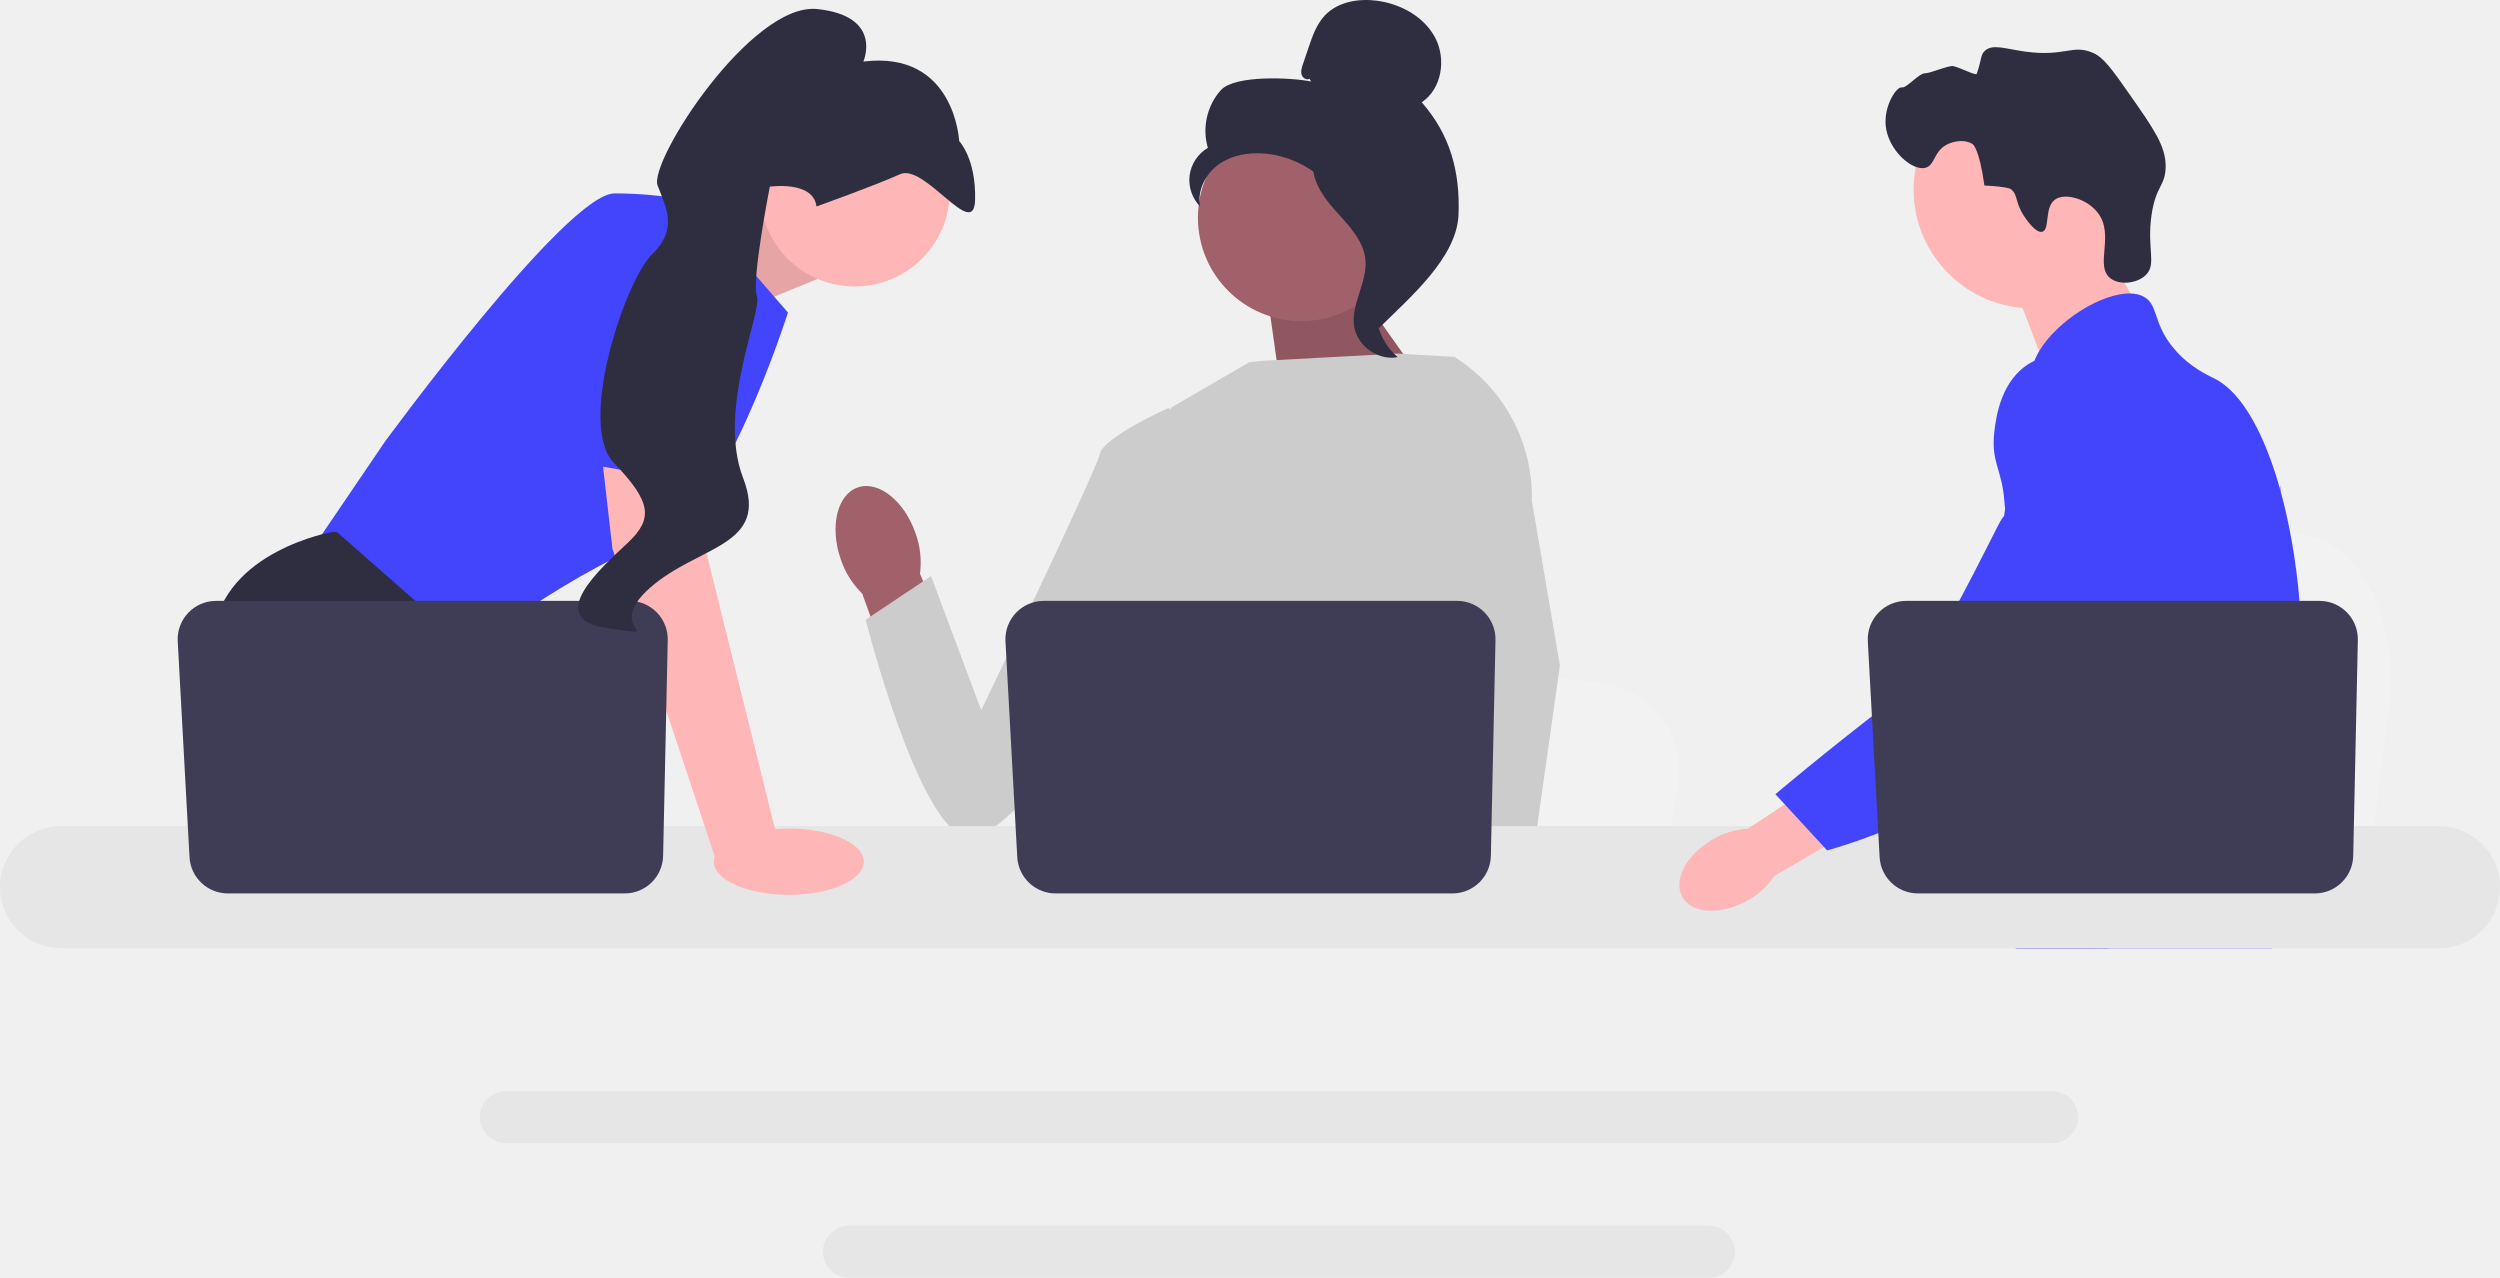
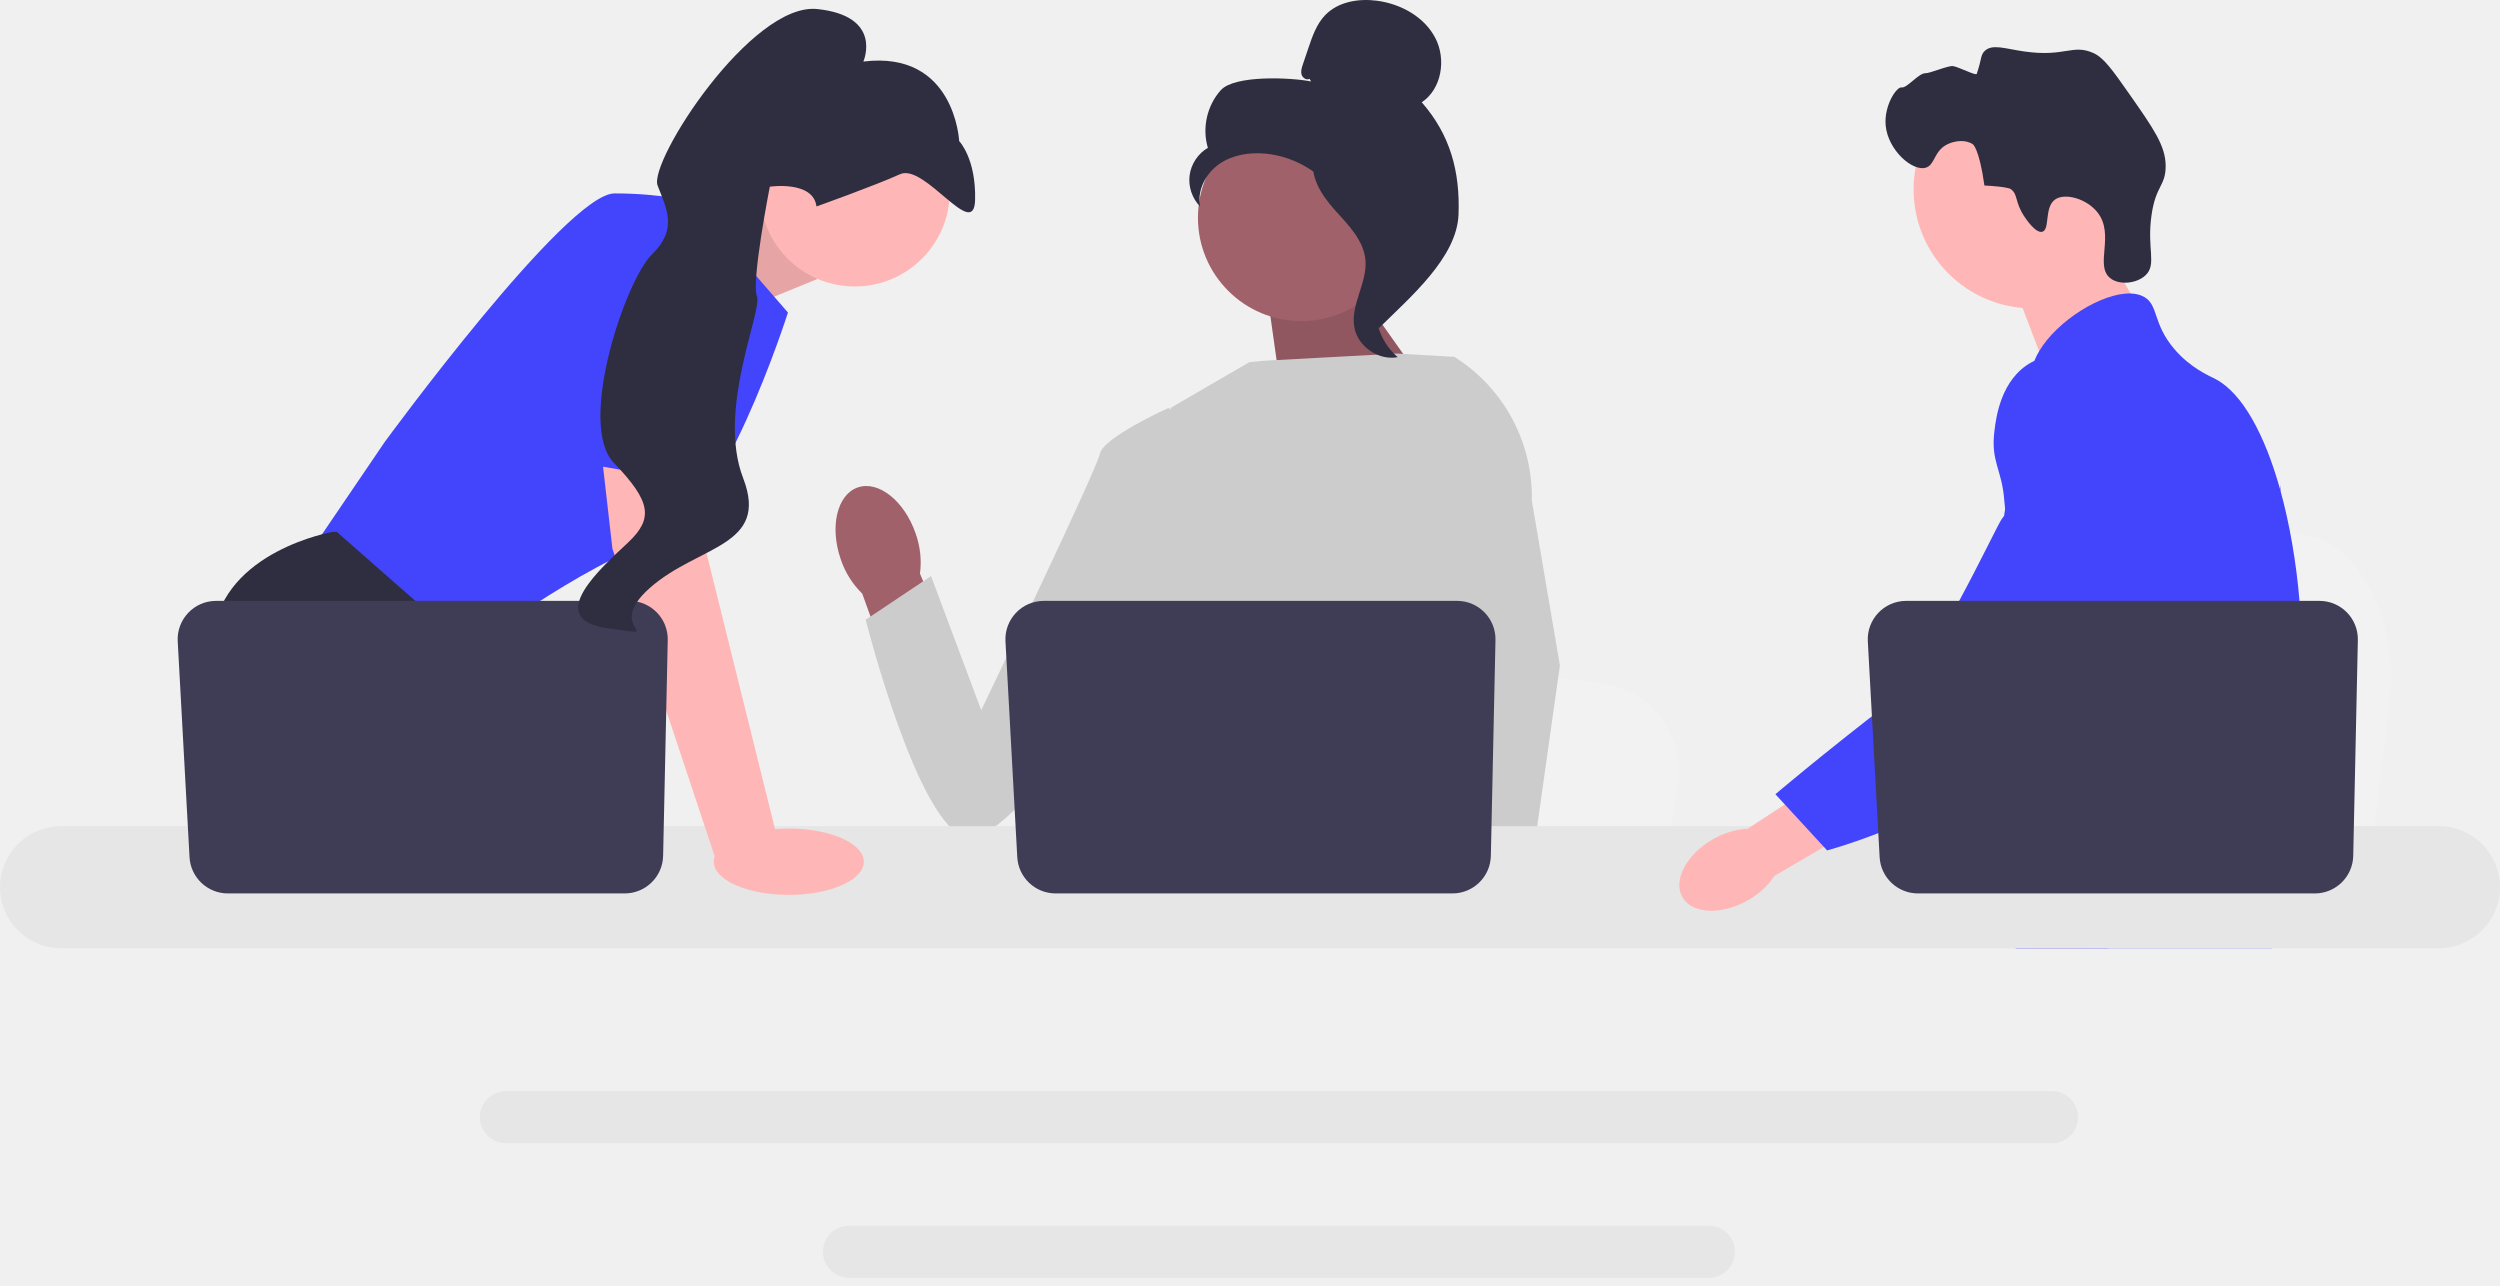
- <svg xmlns="http://www.w3.org/2000/svg" width="866.81" height="443.068" viewBox="0 0 866.81 443.068">
-   <path d="M828.335,244.952l-2.715,21.622-6.739,53.704h-135.383c1.057-12.037,2.502-29.362,4.046-48.065,.152-1.868,.312-3.748,.464-5.639,3.872-47.014,8.108-100.216,8.108-100.216l17.799,3.316,34.532,6.421,14.071,2.615,37.681,7.017c18.787,3.491,31.71,30.693,28.135,59.226Z" fill="#f2f2f2" />
-   <polygon points="725.93 79.358 742.579 108.492 710.58 131.169 696.93 95.358 725.93 79.358" fill="#ffb6b6" />
-   <circle cx="704.735" cy="65.675" r="41.244" fill="#ffb6b6" />
-   <path d="M701.774,74.896c-3.275-4.984-1.99-7.591-4.731-9.423-0-0-1.103-.737-8.999-1.157h0c-1.768-12.724-3.975-14.267-3.975-14.267-2.543-1.778-6.318-1.201-8.666-.113-4.966,2.3-4.391,7.269-7.735,8.22-4.619,1.314-13.024-6.092-13.852-14.569-.675-6.915,3.78-13.631,5.547-13.276,1.752,.352,5.947-5.003,8.212-4.92,1.547,.056,7.867-2.691,9.567-2.476,1.857,.235,7.978,3.429,8.234,2.699,1.773-5.072,1.252-6.479,2.756-7.93,2.665-2.571,7.026-.781,13.866,.181,14.074,1.978,16.531-2.663,23.743,.483,3.644,1.589,6.692,5.874,12.641,14.38,8.319,11.895,12.479,17.842,12.506,24.779,.027,7.074-3.398,6.625-4.903,17.098-1.675,11.658,1.884,16.989-2.004,20.777-3.005,2.927-9.113,3.622-12.322,1.053-5.494-4.399,1.696-15.012-4.384-22.767-3.732-4.76-11.238-6.878-14.676-4.525-3.888,2.66-1.746,10.469-4.48,11.21-2.341,.634-5.772-4.588-6.343-5.457Z" fill="#2f2e41" />
-   <path d="M797.85,237.338c-1.15,19.67-5.72,25.88-7.32,49.11-.35,5.1-.56,11.02-.56,18.08,0,1.8,.01,3.54,.01,5.24,0,3.62-.069,7.04-.49,10.51-.319,2.77-.869,5.56-1.779,8.5h-88.83c-.01-.02-.01-.04-.021-.06-.52-2.26-.85-4.42-1.1-6.49-.08-.66-.15-1.31-.21-1.95-.08-.75-.15-1.49-.22-2.22-.271-2.91-.54-5.66-1.181-8.29-.859-3.63-2.42-7.05-5.62-10.35-1.31-1.35-2.619-2.4-3.899-3.32-.25-.17-.49-.34-.74-.51-3.54-2.43-6.89-4.18-9.79-9.14-.05-.07-.09-.15-.13-.22-.5-.87-1.8-3.15-2.74-6.19-.99-3.16-1.59-7.13-.51-11.19,2.57-9.62,12.09-10.58,19.87-20.3,.84-1.05,1.67-2.21,2.46-3.5,3.52-5.72,4.47-10.76,5.59-16.75,.18-.97,.34-1.93,.47-2.86,.101-.7,.19-1.39,.261-2.07,.619-5.71,.319-10.63-.41-15.03-2.38-14.41-9.4-23.33-4.44-36.26,1.561-4.06,3.771-7.11,6-9.72,4.72-5.53,9.57-9.12,8.73-16.26-.851-7.2-6.311-8.19-6.92-14.48-.311-3.18,.729-6.53,2.68-9.82v-.01c6.24-10.59,21.82-20.34,31.72-20.03,1.83,.05,3.45,.46,4.8,1.25,4.891,2.88,2.851,9.17,10.341,17.99,5.569,6.55,11.869,9.17,14.26,10.41,9.47,4.94,17.17,19.51,22.399,38.14,.04,.14,.08,.28,.12,.43,3.23,11.67,5.511,24.92,6.641,38.36,.479,5.69,.76,11.41,.819,17.07,.051,4.52-.05,8.44-.26,11.93Z" fill="#4345fd" />
-   <g>
-     <polygon points="731.331 304.728 729.52 309.768 728.38 312.927 725.74 320.278 722.68 328.778 703.01 328.778 706.31 320.278 707.84 316.318 710.38 309.768 714.64 298.768 731.331 304.728" fill="#ffb6b6" />
-     <path d="M790.84,167.827c-.05,.65-.12,1.37-.19,2.15-.779,7.94-2.62,22.15-5.31,38.36-1.42,8.55-3.08,17.66-4.95,26.71-4.02,19.53-9.02,38.76-14.67,51.4-1.01,2.28-2.05,4.34-3.11,6.16-.81,1.39-1.66,2.76-2.55,4.11-2.88,4.43-6.11,8.63-9.46,12.55-.13,.17-.28,.33-.43,.5-.54,.64-1.101,1.27-1.66,1.9-2.74,3.09-5.54,5.97-8.25,8.61-3.3,3.22-6.48,6.07-9.33,8.5h-31.94l-.13-.06-4.6-2.04s1.31-1.54,3.5-4.45c.45-.59,.93-1.24,1.45-1.95,.64-.87,1.33-1.83,2.069-2.87,1.54-2.18,3.29-4.74,5.17-7.64,3.641-5.61,7.79-12.51,11.98-20.5,.48-.93,.97-1.87,1.46-2.82,.01-.03,.03-.06,.04-.09,.83-1.62,1.65-3.29,2.47-4.99,6.95-14.46,8.94-26.46,9.511-30.35,.8-5.5,1.909-13.19,1.609-21.65-.2-5.58-1.01-11.48-2.939-17.34v-.01c-.4-1.23-.851-2.46-1.36-3.68-.91-2.19-1.99-4.35-3.271-6.48-5.649-9.38-10.239-9.77-13.89-19.99-1.08-3.03-3.53-9.87-2.78-17.09v-.01c.091-.89,.24-1.79,.44-2.69v-.01c.05-.25,.12-.51,.19-.76,.569-2.21,1.51-4.4,2.939-6.48,2.79-4.04,6.6-6.44,10.01-7.87l.011-.01c3.939-1.64,7.34-1.99,8-2.05,14.609-1.3,25.939,10.98,32.13,17.69,2.39,2.59,4.58,4.76,6.58,6.53,15.569,13.9,19.84,5.02,20.949,.43,.17-.71,.261-1.32,.311-1.72Z" fill="#4345fd" />
-     <path d="M790.89,167.308c0,.05-.01,.22-.05,.5,.02-.15,.03-.3,.04-.44,0-.03,0-.05,.01-.06Z" fill="#4345fd" />
+ <svg xmlns="http://www.w3.org/2000/svg" width="140" height="72" viewBox="0 0 140 72" fill="none">
+   <g clip-path="url(#clip0_96_498)">
+     <path d="M133.786 39.563L133.347 43.055L132.259 51.729H110.393C110.564 49.785 110.797 46.986 111.046 43.965C111.071 43.664 111.097 43.36 111.121 43.055C111.747 35.461 112.431 26.869 112.431 26.869L115.306 27.404L120.883 28.441L123.156 28.864L129.242 29.997C132.276 30.561 134.363 34.954 133.786 39.563Z" fill="#F2F2F2" />
+     <path d="M117.246 12.817L119.935 17.523L114.767 21.185L112.562 15.401L117.246 12.817Z" fill="#FFB6B6" />
+     <path d="M113.823 17.269C117.502 17.269 120.484 14.286 120.484 10.607C120.484 6.928 117.502 3.946 113.823 3.946C110.144 3.946 107.162 6.928 107.162 10.607C107.162 14.286 110.144 17.269 113.823 17.269Z" fill="#FFB6B6" />
+     <path d="M113.345 12.097C112.816 11.291 113.023 10.87 112.581 10.575C112.581 10.575 112.402 10.456 111.127 10.388C110.841 8.333 110.485 8.083 110.485 8.083C110.074 7.796 109.465 7.889 109.085 8.065C108.283 8.437 108.376 9.239 107.836 9.393C107.09 9.605 105.733 8.409 105.599 7.04C105.49 5.923 106.209 4.838 106.495 4.896C106.778 4.952 107.455 4.087 107.821 4.101C108.071 4.11 109.092 3.666 109.366 3.701C109.666 3.739 110.655 4.255 110.696 4.137C110.982 3.318 110.898 3.09 111.141 2.856C111.572 2.441 112.276 2.73 113.381 2.885C115.654 3.205 116.051 2.455 117.215 2.963C117.804 3.22 118.296 3.912 119.257 5.286C120.601 7.207 121.273 8.167 121.277 9.288C121.281 10.431 120.728 10.358 120.485 12.05C120.215 13.932 120.789 14.793 120.161 15.405C119.676 15.878 118.69 15.99 118.171 15.575C117.284 14.865 118.445 13.15 117.463 11.898C116.86 11.129 115.648 10.787 115.093 11.167C114.465 11.597 114.811 12.858 114.369 12.978C113.991 13.08 113.437 12.237 113.345 12.097Z" fill="#2F2E41" />
+     <path d="M128.862 38.333C128.676 41.51 127.938 42.513 127.68 46.265C127.623 47.088 127.589 48.044 127.589 49.185C127.589 49.475 127.591 49.757 127.591 50.031C127.591 50.616 127.58 51.168 127.512 51.728C127.46 52.176 127.371 52.627 127.224 53.101H112.877C112.876 53.098 112.876 53.095 112.874 53.092C112.79 52.727 112.737 52.378 112.696 52.044C112.683 51.937 112.672 51.832 112.662 51.728C112.65 51.607 112.638 51.488 112.627 51.37C112.583 50.9 112.54 50.456 112.436 50.031C112.297 49.445 112.045 48.892 111.529 48.359C111.317 48.141 111.106 47.972 110.899 47.823C110.858 47.796 110.82 47.768 110.779 47.741C110.207 47.348 109.666 47.066 109.198 46.265C109.19 46.253 109.183 46.24 109.177 46.229C109.096 46.089 108.886 45.72 108.734 45.229C108.575 44.719 108.478 44.078 108.652 43.422C109.067 41.868 110.605 41.713 111.861 40.143C111.997 39.974 112.131 39.786 112.259 39.578C112.827 38.654 112.981 37.84 113.162 36.873C113.191 36.716 113.216 36.561 113.237 36.411C113.254 36.298 113.268 36.186 113.279 36.076C113.379 35.154 113.331 34.36 113.213 33.649C112.829 31.322 111.695 29.881 112.496 27.793C112.748 27.137 113.105 26.644 113.465 26.223C114.227 25.329 115.011 24.75 114.875 23.596C114.738 22.434 113.856 22.274 113.758 21.258C113.707 20.744 113.875 20.203 114.19 19.672V19.67C115.198 17.96 117.715 16.385 119.313 16.435C119.609 16.443 119.871 16.509 120.089 16.637C120.879 17.102 120.549 18.118 121.759 19.543C122.658 20.6 123.676 21.024 124.062 21.224C125.591 22.022 126.835 24.375 127.68 27.384C127.686 27.407 127.693 27.429 127.699 27.453C128.221 29.338 128.589 31.478 128.772 33.649C128.849 34.568 128.894 35.492 128.904 36.406C128.912 37.136 128.896 37.769 128.862 38.333Z" fill="#4345FD" />
+     <path d="M118.118 49.217L117.826 50.031L117.642 50.541L117.216 51.728L116.721 53.101H113.544L114.077 51.728L114.325 51.089L114.735 50.031L115.423 48.254L118.118 49.217Z" fill="#FFB6B6" />
+     <path d="M127.73 27.106C127.722 27.211 127.711 27.327 127.699 27.453C127.573 28.736 127.276 31.031 126.842 33.649C126.612 35.03 126.344 36.501 126.042 37.963C125.393 41.117 124.585 44.223 123.673 46.265C123.51 46.633 123.342 46.966 123.17 47.26C123.04 47.484 122.902 47.705 122.759 47.923C122.293 48.639 121.772 49.317 121.231 49.95C121.21 49.978 121.185 50.004 121.161 50.031C121.074 50.134 120.983 50.236 120.893 50.338C120.451 50.837 119.998 51.302 119.561 51.728C119.028 52.249 118.514 52.709 118.054 53.101H112.895L112.874 53.092L112.131 52.762C112.131 52.762 112.343 52.514 112.696 52.044C112.769 51.948 112.847 51.843 112.931 51.728C113.034 51.588 113.145 51.433 113.265 51.265C113.514 50.913 113.796 50.499 114.1 50.031C114.688 49.125 115.358 48.011 116.035 46.72C116.112 46.57 116.191 46.418 116.271 46.265C116.272 46.26 116.276 46.255 116.277 46.25C116.411 45.988 116.544 45.719 116.676 45.444C117.799 43.109 118.12 41.17 118.212 40.542C118.341 39.654 118.52 38.412 118.472 37.045C118.44 36.144 118.309 35.191 117.997 34.245V34.243C117.933 34.045 117.86 33.846 117.778 33.649C117.631 33.295 117.456 32.946 117.249 32.602C116.337 31.087 115.596 31.024 115.006 29.374C114.832 28.884 114.436 27.78 114.557 26.613V26.612C114.572 26.468 114.596 26.323 114.628 26.177V26.176C114.636 26.135 114.647 26.093 114.659 26.053C114.751 25.696 114.903 25.342 115.134 25.006C115.584 24.354 116.199 23.966 116.75 23.735L116.752 23.734C117.388 23.469 117.937 23.412 118.044 23.403C120.404 23.193 122.234 25.176 123.233 26.26C123.619 26.678 123.973 27.029 124.296 27.314C126.811 29.559 127.501 28.125 127.68 27.384C127.707 27.269 127.722 27.171 127.73 27.106Z" fill="#4345FD" />
+     <path d="M127.738 27.022C127.738 27.03 127.736 27.058 127.73 27.103C127.733 27.079 127.735 27.055 127.736 27.032C127.736 27.027 127.736 27.024 127.738 27.022Z" fill="#4345FD" />
+     <path d="M114.911 61.103H28.332C27.528 61.103 26.872 61.757 26.872 62.561C26.872 63.367 27.528 64.021 28.332 64.021H114.911C115.715 64.021 116.369 63.367 116.369 62.561C116.369 61.757 115.715 61.103 114.911 61.103Z" fill="#E6E6E6" />
+     <path d="M95.697 68.642H47.544C46.74 68.642 46.086 69.296 46.086 70.1C46.086 70.905 46.74 71.561 47.544 71.561H95.697C96.502 71.561 97.157 70.905 97.157 70.1C97.157 69.296 96.502 68.642 95.697 68.642Z" fill="#E6E6E6" />
+     <path d="M37.967 13.127L43.423 10.831L45.763 15.628L40.029 17.969L37.967 13.127Z" fill="#FFB6B6" />
+     <path opacity="0.1" d="M37.967 13.127L43.423 10.831L45.763 15.628L40.029 17.969L37.967 13.127Z" fill="black" />
+     <path d="M38.742 11.299L44.125 17.501C44.125 17.501 40.38 29.32 36.636 30.373C32.891 31.426 25.987 36.575 25.987 36.575L17.328 30.958L21.54 24.756C21.54 24.756 31.721 10.831 34.412 10.831C37.104 10.831 38.742 11.299 38.742 11.299Z" fill="#4345FD" />
+     <path d="M31.469 51.729H18.939L18.147 50.67L14.912 46.346L14.168 45.351C14.168 45.351 11.36 40.202 11.945 35.522C12.53 30.841 18.615 29.788 18.615 29.788H18.865L26.315 36.334L25.87 42.426L28.229 46.346L31.469 51.729Z" fill="#2F2E41" />
+     <path d="M21.505 51.729H18.147V46.755L21.505 51.729Z" fill="#2F2E41" />
+     <path d="M93.942 44.178L93.525 46.346L92.488 51.729H71.66C71.822 50.522 72.045 48.785 72.282 46.911C72.306 46.724 72.33 46.535 72.354 46.346C72.949 41.633 73.601 36.301 73.601 36.301L76.339 36.633L81.652 37.277L83.817 37.539L89.614 38.242C92.504 38.592 94.492 41.319 93.942 44.178Z" fill="#F2F2F2" />
+     <path d="M123.418 51.728H112.121C112.293 51.526 112.39 51.409 112.39 51.409L115.777 50.85L122.755 49.698C122.755 49.698 123.073 50.521 123.418 51.728Z" fill="#2F2E41" />
+     <path d="M75.499 15.467L80.412 22.415L71.843 22.671L70.923 16.142L75.499 15.467Z" fill="#A0616A" />
+     <path opacity="0.1" d="M75.499 15.467L80.412 22.415L71.843 22.671L70.923 16.142L75.499 15.467Z" fill="black" />
+     <path d="M51.271 29.863C50.641 28.044 49.191 26.896 48.034 27.297C46.877 27.698 46.45 29.498 47.081 31.317C47.323 32.047 47.736 32.708 48.287 33.246L51.055 40.917L54.627 39.541L51.519 32.125C51.618 31.362 51.533 30.586 51.271 29.863Z" fill="#A0616A" />
+     <path d="M84.527 26.323L84.52 33.403L83.861 36.019L82.506 41.398L81.52 46.346L80.785 50.032L80.523 51.348C80.325 51.48 80.128 51.607 79.932 51.729H62.815C61.843 51.145 61.299 50.691 61.299 50.691C61.299 50.691 61.568 50.438 61.876 50.032C62.395 49.346 63.024 48.223 62.639 47.15C62.558 46.925 62.537 46.651 62.562 46.346C62.718 44.331 64.832 40.923 64.832 40.923L64.394 35.865L64.202 33.649L65.555 22.842L69.966 20.279L70.727 20.205L78.243 19.799L81.35 19.978L81.491 20.017L84.527 26.323Z" fill="#CCCCCC" />
+     <path d="M84.861 51.729H81.116L80.951 50.032L80.948 49.998L82.008 49.925L84.766 49.737L84.814 50.753L84.851 51.532L84.861 51.729Z" fill="#FFB6B6" />
+     <path d="M85.782 28.035L87.355 37.264L86.072 46.346L85.872 47.759L85.518 50.255L85.409 51.023L85.413 51.106L85.44 51.729H80.993L80.829 50.032L80.815 49.88L80.481 46.404L80.475 46.346L79.764 38.976L81.157 33.649L81.26 33.257V33.256L81.866 24.136L81.397 19.991L81.392 19.952C81.401 19.958 81.409 19.964 81.419 19.97C81.443 19.985 81.468 20 81.491 20.017C84.225 21.751 85.854 24.793 85.782 28.035Z" fill="#CCCCCC" />
+     <path d="M67.148 24.611L65.438 22.842C65.438 22.842 61.778 24.492 61.595 25.408C61.413 26.324 54.949 39.771 54.949 39.771L52.138 32.261L48.477 34.704C48.477 34.704 51.414 46.364 54.161 46.911C56.907 47.459 66.113 33.111 66.113 33.111L67.148 24.611Z" fill="#CCCCCC" />
+     <path d="M136.581 46.265H3.418C1.533 46.265 0 47.799 0 49.684C0 51.569 1.533 53.102 3.418 53.102H136.581C138.466 53.102 140 51.569 140 49.684C140 47.799 138.466 46.265 136.581 46.265Z" fill="#E6E6E6" />
+     <path d="M83.747 35.846L83.488 47.927C83.463 49.097 82.508 50.032 81.338 50.032H59.114C57.972 50.032 57.029 49.139 56.967 47.999L56.306 35.917C56.239 34.685 57.219 33.649 58.453 33.649H81.597C82.803 33.649 83.773 34.64 83.747 35.846Z" fill="#3F3D56" />
+     <path d="M47.87 16.043C50.806 16.043 53.187 13.663 53.187 10.726C53.187 7.789 50.806 5.409 47.87 5.409C44.933 5.409 42.552 7.789 42.552 10.726C42.552 13.663 44.933 16.043 47.87 16.043Z" fill="#FFB6B6" />
+     <path d="M38.976 24.639L39.561 30.958L43.54 46.989L40.103 48.194L34.295 30.724L33.493 23.703L38.976 24.639Z" fill="#FFB6B6" />
+     <path d="M37.394 35.846L37.135 47.927C37.11 49.097 36.154 50.032 34.984 50.032H12.76C11.618 50.032 10.675 49.139 10.613 47.999L9.952 35.917C9.885 34.685 10.866 33.649 12.1 33.649H35.243C36.449 33.649 37.419 34.64 37.394 35.846Z" fill="#3F3D56" />
+     <path d="M44.173 50.114C46.493 50.114 48.373 49.282 48.373 48.256C48.373 47.23 46.493 46.399 44.173 46.399C41.854 46.399 39.974 47.23 39.974 48.256C39.974 49.282 41.854 50.114 44.173 50.114Z" fill="#FFB6B6" />
+     <path d="M30.726 25.605L33.125 12.82C33.125 12.82 39.795 11.884 40.029 14.107C40.263 16.331 39.862 27.196 39.862 27.196L30.726 25.605Z" fill="#4345FD" />
+     <path d="M45.723 11.562C45.723 11.562 49.012 10.388 50.4 9.756C51.787 9.125 54.544 13.53 54.605 11.204C54.666 8.877 53.714 7.901 53.714 7.901C53.714 7.901 53.476 2.811 48.348 3.447C48.348 3.447 49.476 0.901 45.773 0.507C42.071 0.113 36.31 9.054 36.826 10.391C37.342 11.727 37.961 12.832 36.497 14.26C35.033 15.689 32.293 23.752 34.378 25.922C36.463 28.092 36.6 29.033 35.171 30.383C33.743 31.733 30.366 34.668 34.017 35.178C37.668 35.687 33.683 35.306 36.405 32.912C39.127 30.518 43.099 30.616 41.616 26.774C40.133 22.932 42.71 17.427 42.387 16.592C42.065 15.757 43.11 10.454 43.11 10.454C43.11 10.454 45.541 10.097 45.723 11.562Z" fill="#2F2E41" />
+     <path d="M72.873 17.982C76.069 17.982 78.661 15.391 78.661 12.194C78.661 8.997 76.069 6.406 72.873 6.406C69.676 6.406 67.085 8.997 67.085 12.194C67.085 15.391 69.676 17.982 72.873 17.982Z" fill="#A0616A" />
+     <path d="M73.335 4.412C73.167 4.51 72.943 4.362 72.889 4.176C72.835 3.989 72.898 3.791 72.96 3.608L73.272 2.683C73.494 2.027 73.729 1.348 74.209 0.848C74.933 0.095 76.083 -0.097 77.119 0.042C78.449 0.22 79.762 0.94 80.38 2.132C80.999 3.323 80.735 4.985 79.618 5.728C81.211 7.553 81.766 9.588 81.678 12.009C81.591 14.43 78.952 16.659 77.231 18.364C76.847 18.131 76.498 17.04 76.709 16.643C76.92 16.247 76.618 15.787 76.879 15.422C77.141 15.057 77.36 15.638 77.095 15.275C76.928 15.046 77.58 14.519 77.332 14.382C76.132 13.718 75.732 12.222 74.978 11.076C74.069 9.694 72.513 8.759 70.866 8.603C69.959 8.518 69.001 8.673 68.257 9.199C67.513 9.726 67.032 10.667 67.204 11.562C66.758 11.109 66.535 10.444 66.619 9.813C66.703 9.182 67.091 8.599 67.641 8.278C67.307 7.173 67.593 5.902 68.368 5.047C69.144 4.192 72.29 4.337 73.422 4.562L73.335 4.412Z" fill="#2F2E41" />
+     <path d="M73.51 8.637C75.01 8.799 76.093 10.098 77.007 11.297C77.534 11.989 78.086 12.752 78.073 13.621C78.06 14.5 77.472 15.254 77.191 16.087C76.732 17.448 77.18 19.068 78.272 20.001C77.192 20.206 76.025 19.396 75.839 18.313C75.622 17.052 76.578 15.836 76.465 14.561C76.365 13.439 75.48 12.575 74.728 11.735C73.976 10.896 73.269 9.782 73.615 8.709L73.51 8.637Z" fill="#2F2E41" />
+     <path d="M95.93 46.996C94.444 47.841 93.676 49.292 94.214 50.238C94.752 51.183 96.392 51.264 97.877 50.419C98.476 50.089 98.986 49.621 99.366 49.054L105.615 45.395L103.835 42.499L97.864 46.414C97.182 46.451 96.519 46.65 95.93 46.996Z" fill="#FFB6B6" />
+     <path d="M117.086 20.163C116.899 20.089 115.261 19.469 113.765 20.288C112.047 21.229 111.781 23.377 111.688 24.131C111.473 25.871 112.107 26.261 112.24 28.023C112.49 31.32 113.15 27.559 112.097 29.064C111.732 29.584 108.008 37.656 105.954 39.237C101.959 42.312 99.422 44.477 99.422 44.477L102.318 47.623C102.318 47.623 106.894 46.403 110.939 43.777C115.088 41.083 117.162 39.736 118.767 37.101C118.906 36.874 122.213 31.258 120.437 25.048C120.031 23.632 119.289 21.037 117.086 20.163Z" fill="#4345FD" />
+     <path d="M132.04 35.846L131.781 47.927C131.756 49.097 130.8 50.032 129.631 50.032H107.406C106.264 50.032 105.321 49.139 105.259 47.999L104.598 35.917C104.531 34.685 105.512 33.649 106.746 33.649H129.889C131.095 33.649 132.065 34.64 132.04 35.846Z" fill="#3F3D56" />
  </g>
-   <path d="M711.47,378.318H175.42c-4.98,0-9.04,4.05-9.04,9.03,0,4.99,4.06,9.04,9.04,9.04H711.47c4.979,0,9.03-4.05,9.03-9.04,0-4.98-4.051-9.03-9.03-9.03Z" fill="#e6e6e6" />
-   <path d="M592.51,424.998H294.37c-4.98,0-9.03,4.05-9.03,9.03s4.05,9.04,9.03,9.04h298.14c4.98,0,9.04-4.06,9.04-9.04s-4.06-9.03-9.04-9.03Z" fill="#e6e6e6" />
-   <polygon points="235.069 81.275 268.853 67.057 283.344 96.762 247.842 111.253 235.069 81.275" fill="#ffb6b6" />
-   <polygon points="235.069 81.275 268.853 67.057 283.344 96.762 247.842 111.253 235.069 81.275" opacity=".1" />
-   <path d="M239.872,69.955l33.328,38.4s-23.185,73.177-46.369,79.698-65.932,38.4-65.932,38.4l-53.615-34.777,26.083-38.4s63.034-86.218,79.698-86.218c16.664,0,26.807,2.898,26.807,2.898Z" fill="#4345fd" />
-   <path d="M194.843,320.278H117.261l-4.905-6.557-20.026-26.771-4.608-6.158s-17.389-31.879-13.766-60.86c3.623-28.981,41.298-35.502,41.298-35.502h1.55l46.123,40.53-2.753,37.719,14.606,24.272,20.062,33.328Z" fill="#2f2e41" />
-   <polygon points="133.15 320.278 112.356 320.278 112.356 289.486 133.15 320.278" fill="#2f2e41" />
-   <path d="M581.644,273.532l-2.587,13.418-6.419,33.328h-128.958c1.007-7.47,2.384-18.222,3.854-29.829,.145-1.159,.297-2.326,.442-3.499,3.688-29.177,7.723-62.193,7.723-62.193l16.954,2.058,32.893,3.985,13.404,1.623,35.893,4.354c17.896,2.166,30.205,19.048,26.8,36.755Z" fill="#f2f2f2" />
-   <path d="M764.144,320.278h-69.945c1.065-1.253,1.666-1.978,1.666-1.978l20.968-3.463,43.203-7.129s1.971,5.093,4.108,12.571Z" fill="#2f2e41" />
-   <polygon points="467.455 95.766 497.873 138.784 444.814 140.369 439.119 99.942 467.455 95.766" fill="#a0616a" />
-   <polygon points="467.455 95.766 497.873 138.784 444.814 140.369 439.119 99.942 467.455 95.766" opacity=".1" />
-   <path id="uuid-ae755ff6-bb09-410e-86b1-7d1b81a37005-229" d="M317.446,184.896c-3.903-11.259-12.876-18.372-20.041-15.887-7.165,2.485-9.808,13.625-5.902,24.888,1.499,4.52,4.058,8.616,7.464,11.945l17.14,47.497,22.117-8.518-19.245-45.919c.615-4.724,.089-9.526-1.533-14.005Z" fill="#a0616a" />
-   <path d="M523.347,162.977l-.042,43.841-4.079,16.193-8.39,33.306-6.108,30.633-4.55,22.822-1.623,8.151c-1.224,.819-2.442,1.601-3.659,2.355h-105.976c-6.021-3.615-9.39-6.427-9.39-6.427,0,0,1.666-1.565,3.572-4.079,3.217-4.246,7.108-11.201,4.724-17.845-.5-1.391-.63-3.086-.478-4.977,.971-12.476,14.056-33.574,14.056-33.574l-2.71-31.314-1.188-13.722,8.378-66.91,27.307-15.874,4.714-.456,46.536-2.514,19.234,1.108,.877,.239,18.794,39.045Z" fill="#ccc" />
-   <g>
-     <polygon points="525.414 320.278 502.229 320.278 501.208 309.772 501.186 309.562 507.75 309.113 524.827 307.947 525.124 314.235 525.356 319.061 525.414 320.278" fill="#ffb6b6" />
-     <path d="M531.121,173.576l9.739,57.143-7.948,56.23-1.239,8.752-2.188,15.454-.674,4.753,.022,.514,.167,3.855h-27.532l-1.014-10.506-.087-.942-2.072-21.518-.036-.362-4.398-45.63,8.622-32.98,.638-2.427v-.007l3.751-56.469-2.905-25.663-.029-.239c.058,.036,.109,.073,.167,.109,.152,.094,.304,.188,.449,.29,16.925,10.737,27.01,29.575,26.568,49.644Z" fill="#ccc" />
-   </g>
-   <path d="M415.748,152.379l-10.587-10.951s-22.664,10.218-23.794,15.886c-1.13,5.669-41.146,88.926-41.146,88.926l-17.41-46.499-22.662,15.13s18.184,72.192,35.19,75.581,74.002-85.446,74.002-85.446l6.408-52.628Z" fill="#ccc" />
-   <path d="M845.64,286.447H21.16c-11.67,0-21.16,9.5-21.16,21.17s9.49,21.16,21.16,21.16H845.64c11.67,0,21.17-9.49,21.17-21.16s-9.5-21.17-21.17-21.17Z" fill="#e6e6e6" />
-   <path d="M518.522,221.94l-1.603,74.802c-.155,7.241-6.07,13.03-13.312,13.03h-137.603c-7.071,0-12.91-5.528-13.296-12.589l-4.089-74.802c-.417-7.628,5.656-14.042,13.296-14.042h143.295c7.466,0,13.472,6.137,13.312,13.601Z" fill="#3f3d56" />
-   <circle cx="296.385" cy="66.41" r="32.922" fill="#ffb6b6" />
-   <polygon points="241.321 152.551 244.944 191.675 269.578 290.935 248.296 298.394 212.34 190.226 207.374 146.755 241.321 152.551" fill="#ffb6b6" />
-   <path d="M231.522,221.94l-1.603,74.802c-.155,7.241-6.07,13.03-13.312,13.03H79.004c-7.071,0-12.91-5.528-13.296-12.589l-4.089-74.802c-.417-7.628,5.656-14.042,13.296-14.042H218.21c7.466,0,13.472,6.137,13.312,13.601Z" fill="#3f3d56" />
-   <ellipse cx="273.5" cy="298.778" rx="26" ry="11.5" fill="#ffb6b6" />
-   <path d="M190.242,158.532l14.853-79.158s41.298-5.796,42.747,7.97-1.035,81.042-1.035,81.042l-56.564-9.853Z" fill="#4345fd" />
-   <path d="M283.095,71.586s20.365-7.268,28.956-11.179c8.591-3.911,25.657,23.366,26.037,8.96,.38-14.406-5.518-20.447-5.518-20.447,0,0-1.473-31.515-33.223-27.575,0,0,6.984-15.767-15.941-18.205-22.925-2.438-58.589,52.921-55.395,61.194,3.194,8.273,7.023,15.113-2.039,23.959-9.062,8.846-26.03,58.769-13.12,72.203,12.91,13.434,13.758,19.264,4.912,27.621-8.846,8.358-29.754,26.53-7.147,29.685,22.607,3.155-2.068,.799,14.786-14.026,16.854-14.825,41.447-14.219,32.265-38.005-9.183-23.785,6.771-57.869,4.775-63.04-1.996-5.171,4.473-38.005,4.473-38.005,0,0,15.055-2.212,16.181,6.86Z" fill="#2f2e41" />
-   <g>
-     <circle cx="451.191" cy="75.499" r="35.838" fill="#a0616a" />
-     <path d="M454.051,27.317c-1.037,.605-2.426-.311-2.759-1.464-.333-1.154,.055-2.379,.439-3.516l1.934-5.727c1.371-4.062,2.827-8.266,5.797-11.357,4.483-4.666,11.607-5.853,18.02-4.993,8.236,1.104,16.362,5.564,20.191,12.939,3.829,7.375,2.199,17.665-4.72,22.266,9.862,11.303,13.3,23.901,12.757,38.892-.543,14.991-16.879,28.788-27.533,39.348-2.379-1.442-4.542-8.201-3.234-10.656,1.308-2.455-.566-5.3,1.054-7.561,1.62-2.262,2.976,1.34,1.338-.909-1.034-1.419,3.001-4.684,1.464-5.533-7.432-4.108-9.903-13.371-14.571-20.465-5.63-8.556-15.265-14.35-25.462-15.312-5.617-.53-11.55,.43-16.154,3.691-4.604,3.261-7.585,9.089-6.517,14.629-2.765-2.808-4.141-6.922-3.622-10.828,.519-3.906,2.922-7.518,6.325-9.506-2.069-6.841-.297-14.711,4.505-20.005,4.802-5.294,24.28-4.392,31.291-2.999l-.542-.93Z" fill="#2f2e41" />
-     <path d="M455.14,53.475c9.285,1.002,15.989,9.045,21.65,16.473,3.263,4.281,6.681,9.009,6.599,14.391-.083,5.441-3.721,10.109-5.46,15.265-2.842,8.429-.072,18.457,6.693,24.233-6.685,1.269-13.911-3.744-15.065-10.449-1.343-7.806,4.574-15.34,3.873-23.23-.617-6.951-6.095-12.301-10.752-17.498-4.657-5.197-9.03-12.094-6.888-18.735l-.65-.45Z" fill="#2f2e41" />
-   </g>
-   <g>
-     <path id="uuid-aec20554-f6ec-4c5b-9d97-717cd04239bf-230" d="M593.947,290.977c-9.197,5.231-13.952,14.216-10.623,20.069,3.33,5.852,13.483,6.355,22.683,1.121,3.703-2.04,6.864-4.938,9.218-8.45l38.687-22.656-11.019-17.928-36.969,24.238c-4.223,.228-8.331,1.465-11.978,3.607Z" fill="#ffb6b6" />
-     <path d="M724.935,124.841c-1.156-.458-11.3-4.3-20.561,.772-10.638,5.826-12.281,19.126-12.858,23.791-1.331,10.776,2.591,13.191,3.419,24.101,1.549,20.41,5.633-2.874-.889,6.442-2.258,3.225-25.317,53.198-38.034,62.986-24.733,19.037-40.439,32.444-40.439,32.444l17.93,19.477s28.333-7.549,53.376-23.81c25.688-16.68,38.532-25.02,48.469-41.335,.856-1.405,21.331-36.176,10.335-74.624-2.508-8.77-7.104-24.839-20.747-30.245Z" fill="#4345fd" />
-   </g>
-   <path d="M817.522,221.94l-1.603,74.802c-.155,7.241-6.07,13.03-13.312,13.03h-137.603c-7.071,0-12.91-5.528-13.296-12.589l-4.089-74.802c-.417-7.628,5.656-14.042,13.296-14.042h143.295c7.466,0,13.472,6.137,13.312,13.601Z" fill="#3f3d56" />
+   <defs>
+     <clipPath id="clip0_96_498">
+       <rect width="140" height="71.561" fill="white" />
+     </clipPath>
+   </defs>
</svg>
